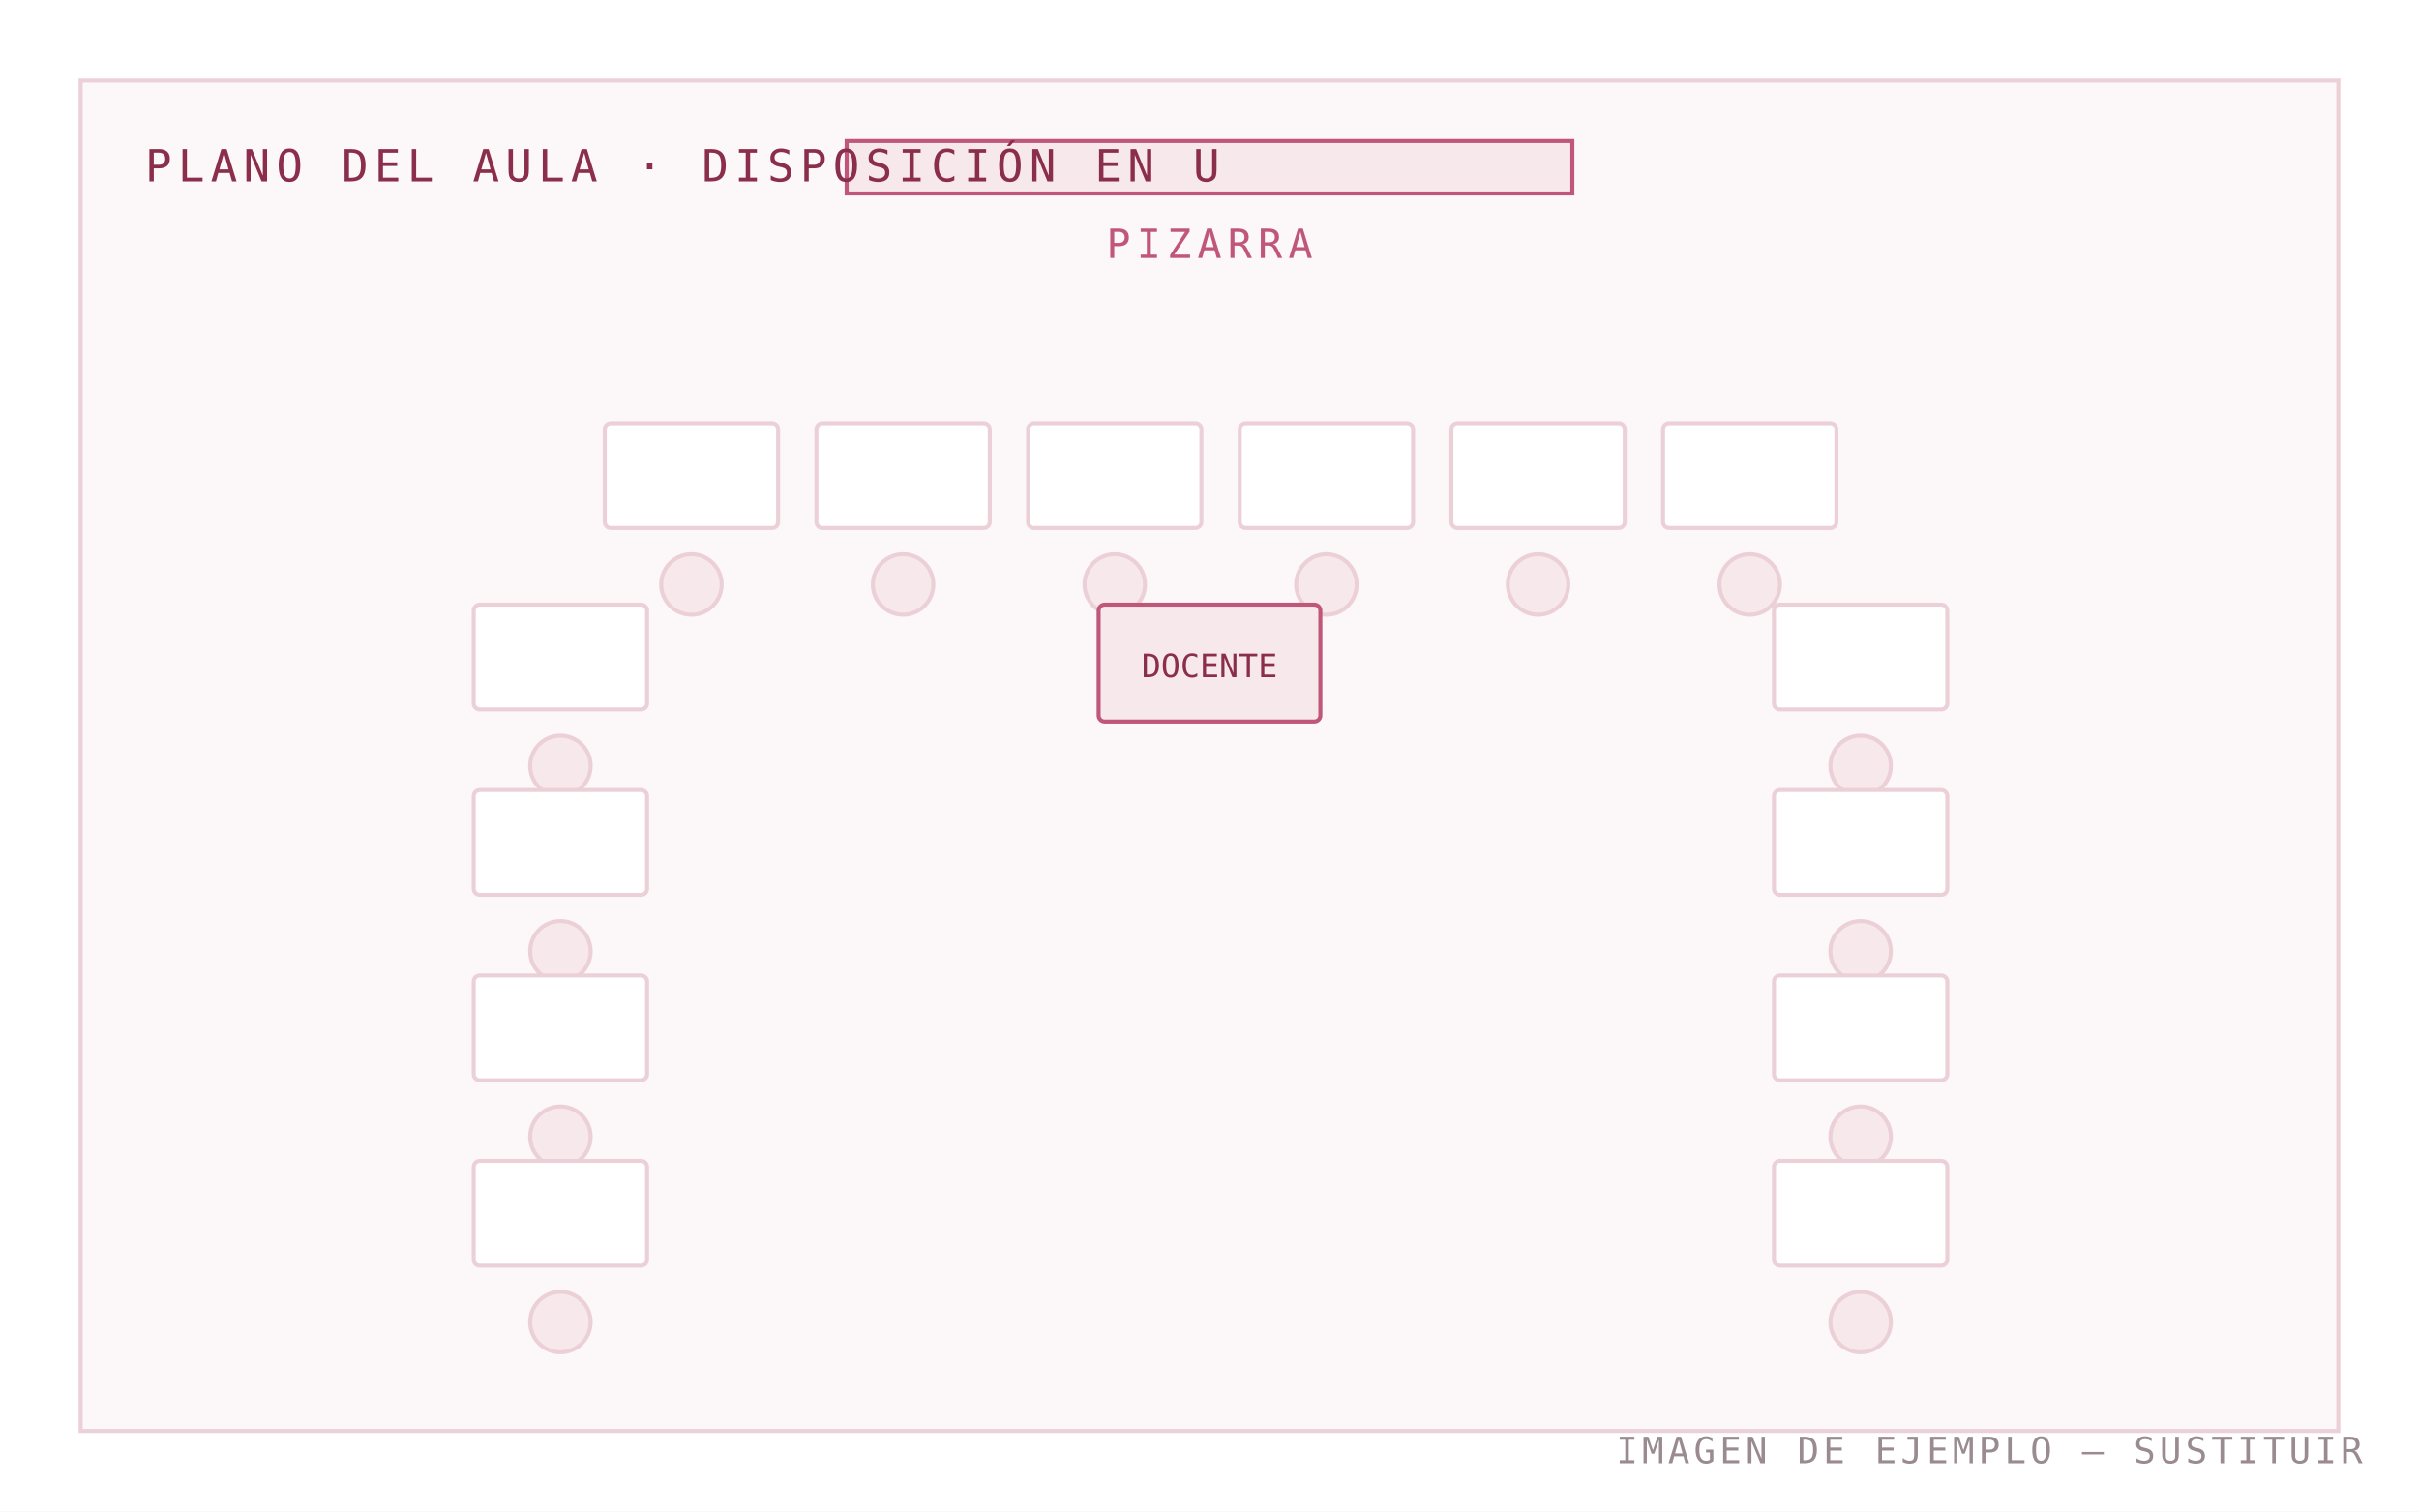
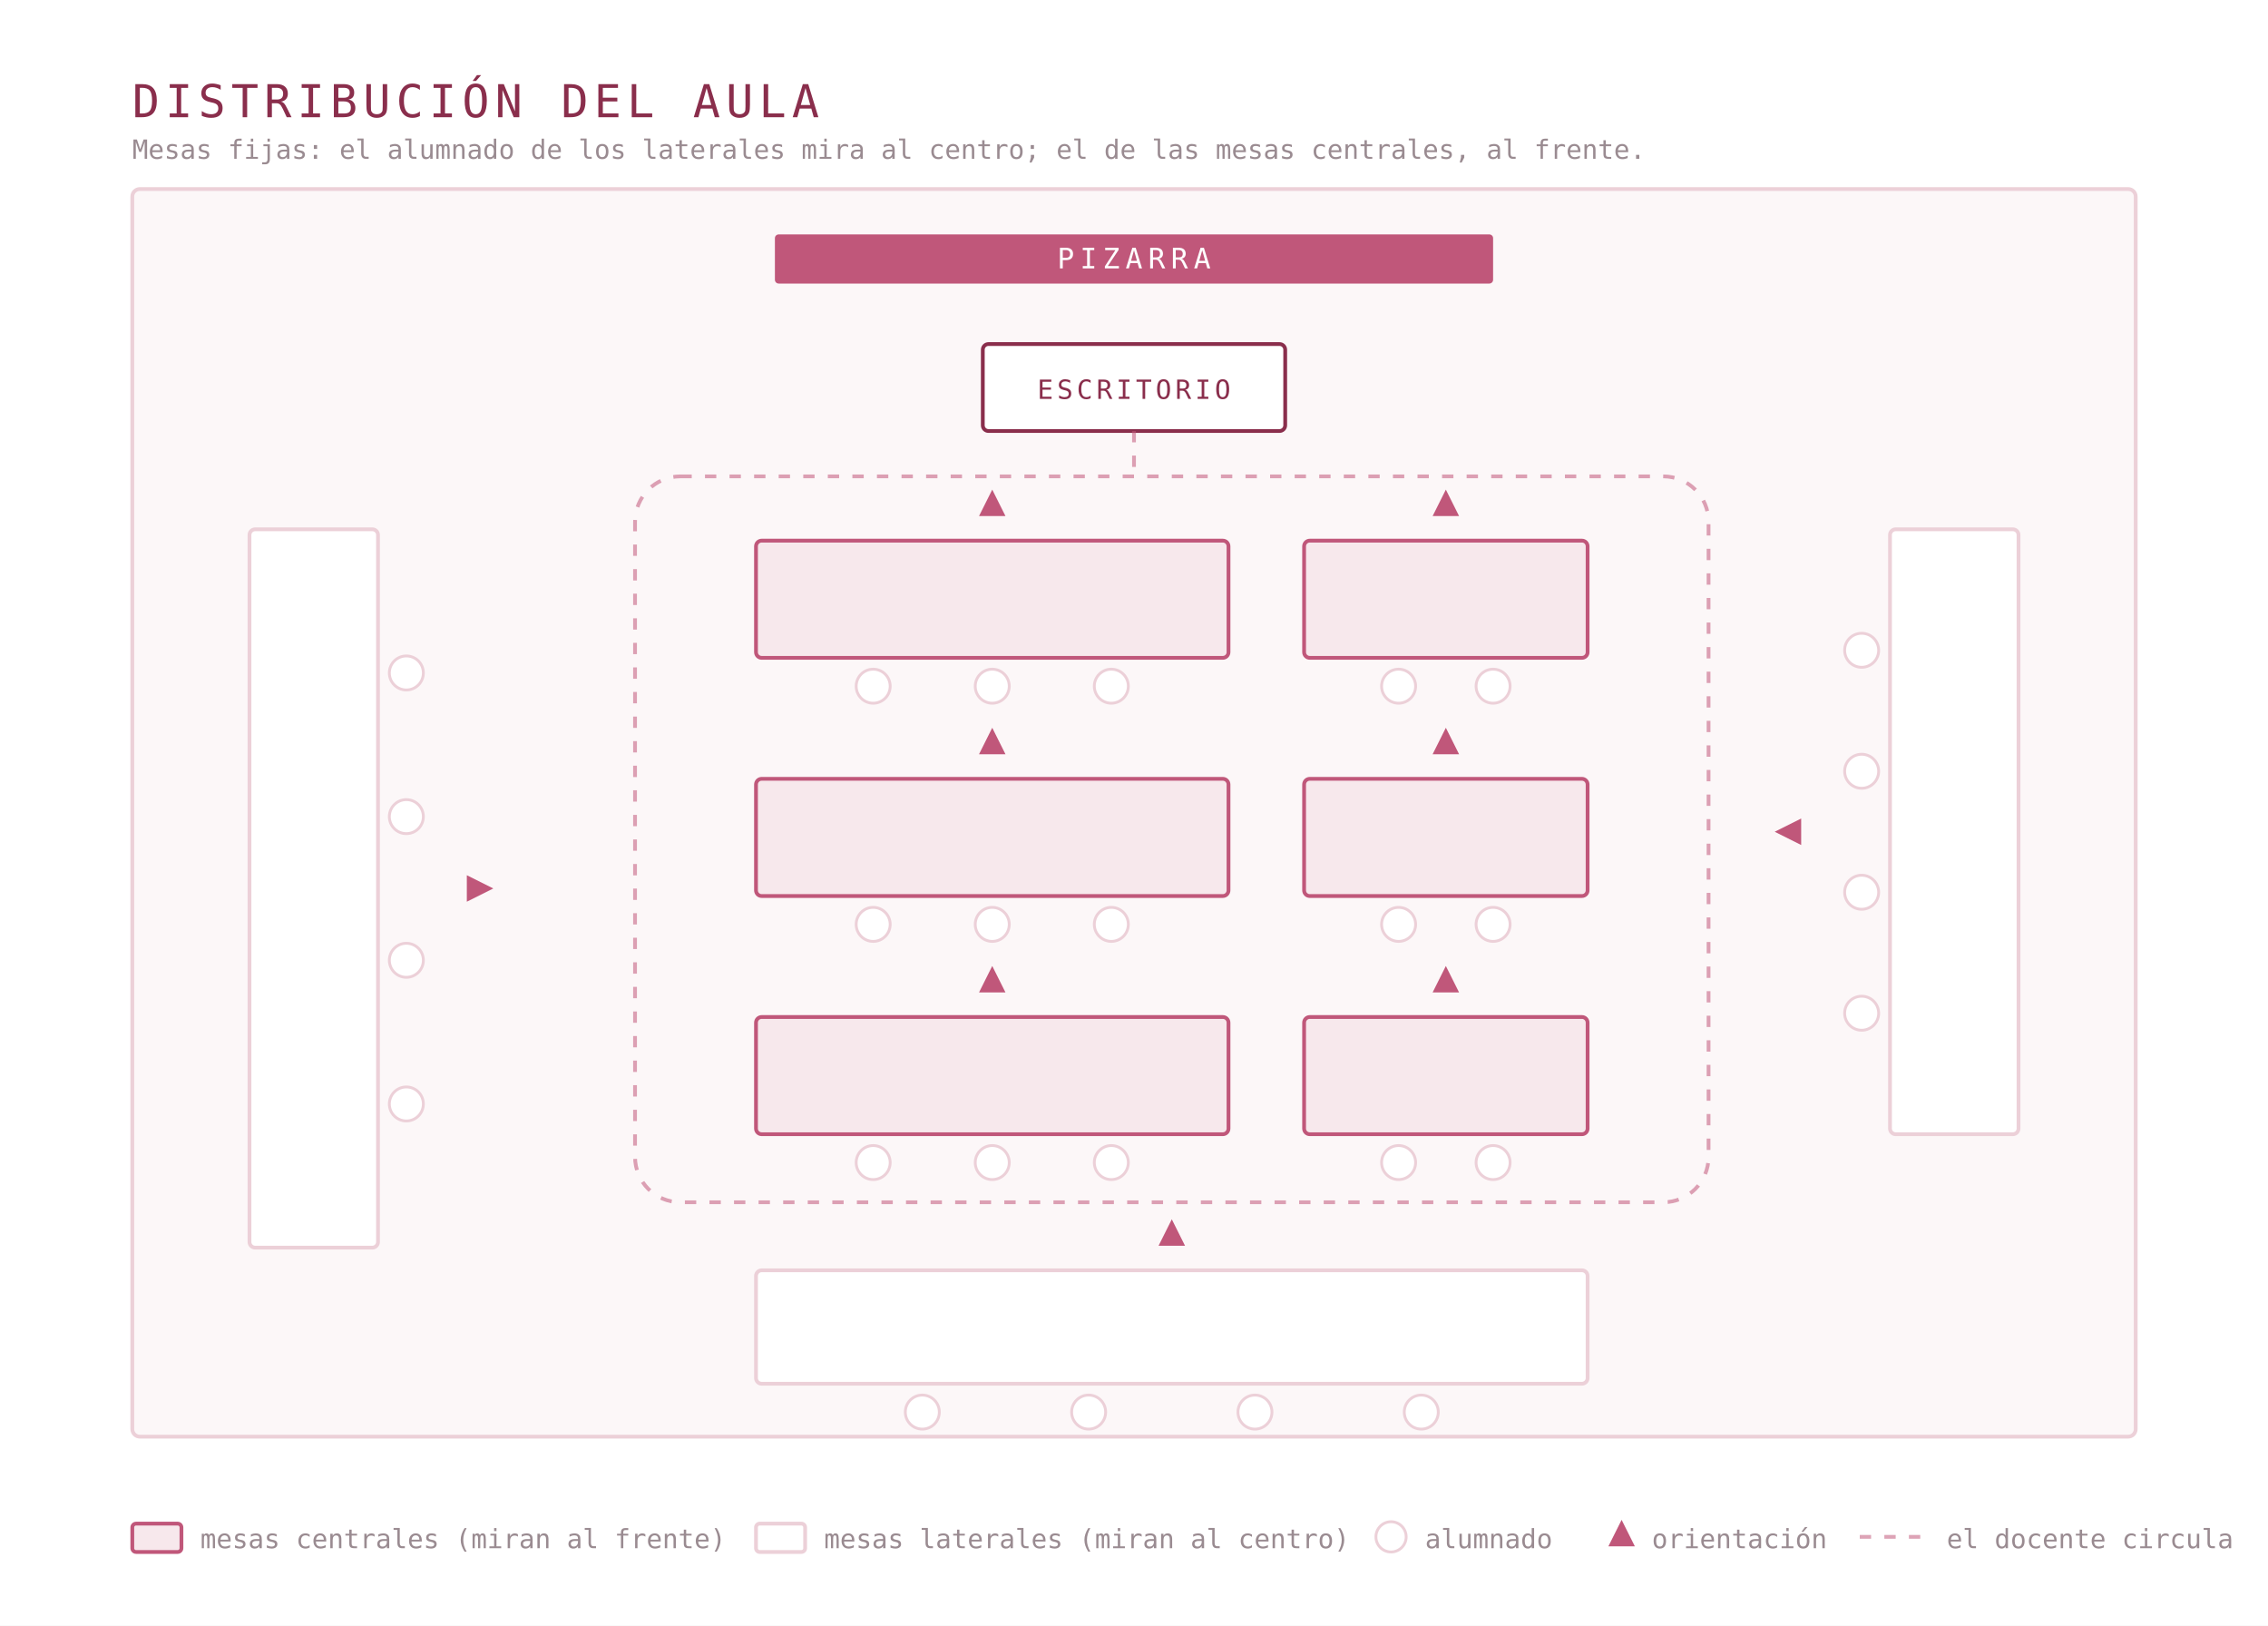
- <svg xmlns="http://www.w3.org/2000/svg" viewBox="0 0 1200 750" width="1200" height="750" role="img" aria-label="Plano del aula con las mesas dispuestas en U">
-   <rect width="1200" height="750" fill="#ffffff" />
-   <rect x="40" y="40" width="1120" height="670" fill="#fcf7f8" stroke="#ecd0d8" stroke-width="2" />
-   <rect x="420" y="70" width="360" height="26" fill="#f7e8ec" stroke="#c0577a" stroke-width="2" />
-   <text x="600" y="128" text-anchor="middle" font-family="IBM Plex Mono, Consolas, monospace" font-size="20" fill="#c0577a" letter-spacing="3">PIZARRA</text>
-   <rect x="300" y="210" width="86" height="52" rx="3" fill="#ffffff" stroke="#ecd0d8" stroke-width="2" />
-   <circle cx="343" cy="290" r="15" fill="#f7e8ec" stroke="#ecd0d8" stroke-width="2" />
-   <rect x="405" y="210" width="86" height="52" rx="3" fill="#ffffff" stroke="#ecd0d8" stroke-width="2" />
-   <circle cx="448" cy="290" r="15" fill="#f7e8ec" stroke="#ecd0d8" stroke-width="2" />
-   <rect x="510" y="210" width="86" height="52" rx="3" fill="#ffffff" stroke="#ecd0d8" stroke-width="2" />
-   <circle cx="553" cy="290" r="15" fill="#f7e8ec" stroke="#ecd0d8" stroke-width="2" />
-   <rect x="615" y="210" width="86" height="52" rx="3" fill="#ffffff" stroke="#ecd0d8" stroke-width="2" />
-   <circle cx="658" cy="290" r="15" fill="#f7e8ec" stroke="#ecd0d8" stroke-width="2" />
-   <rect x="720" y="210" width="86" height="52" rx="3" fill="#ffffff" stroke="#ecd0d8" stroke-width="2" />
-   <circle cx="763" cy="290" r="15" fill="#f7e8ec" stroke="#ecd0d8" stroke-width="2" />
-   <rect x="825" y="210" width="86" height="52" rx="3" fill="#ffffff" stroke="#ecd0d8" stroke-width="2" />
-   <circle cx="868" cy="290" r="15" fill="#f7e8ec" stroke="#ecd0d8" stroke-width="2" />
-   <rect x="235" y="300" width="86" height="52" rx="3" fill="#ffffff" stroke="#ecd0d8" stroke-width="2" />
-   <circle cx="278" cy="380" r="15" fill="#f7e8ec" stroke="#ecd0d8" stroke-width="2" />
-   <rect x="235" y="392" width="86" height="52" rx="3" fill="#ffffff" stroke="#ecd0d8" stroke-width="2" />
-   <circle cx="278" cy="472" r="15" fill="#f7e8ec" stroke="#ecd0d8" stroke-width="2" />
-   <rect x="235" y="484" width="86" height="52" rx="3" fill="#ffffff" stroke="#ecd0d8" stroke-width="2" />
-   <circle cx="278" cy="564" r="15" fill="#f7e8ec" stroke="#ecd0d8" stroke-width="2" />
-   <rect x="235" y="576" width="86" height="52" rx="3" fill="#ffffff" stroke="#ecd0d8" stroke-width="2" />
-   <circle cx="278" cy="656" r="15" fill="#f7e8ec" stroke="#ecd0d8" stroke-width="2" />
-   <rect x="880" y="300" width="86" height="52" rx="3" fill="#ffffff" stroke="#ecd0d8" stroke-width="2" />
-   <circle cx="923" cy="380" r="15" fill="#f7e8ec" stroke="#ecd0d8" stroke-width="2" />
-   <rect x="880" y="392" width="86" height="52" rx="3" fill="#ffffff" stroke="#ecd0d8" stroke-width="2" />
-   <circle cx="923" cy="472" r="15" fill="#f7e8ec" stroke="#ecd0d8" stroke-width="2" />
-   <rect x="880" y="484" width="86" height="52" rx="3" fill="#ffffff" stroke="#ecd0d8" stroke-width="2" />
-   <circle cx="923" cy="564" r="15" fill="#f7e8ec" stroke="#ecd0d8" stroke-width="2" />
-   <rect x="880" y="576" width="86" height="52" rx="3" fill="#ffffff" stroke="#ecd0d8" stroke-width="2" />
-   <circle cx="923" cy="656" r="15" fill="#f7e8ec" stroke="#ecd0d8" stroke-width="2" />
-   <rect x="545" y="300" width="110" height="58" rx="3" fill="#f7e8ec" stroke="#c0577a" stroke-width="2" />
-   <text x="600" y="336" text-anchor="middle" font-family="IBM Plex Mono, Consolas, monospace" font-size="16" fill="#8a2e4c">DOCENTE</text>
-   <text x="72" y="90" font-family="IBM Plex Mono, Consolas, monospace" font-size="22" fill="#8a2e4c" letter-spacing="3">PLANO DEL AULA · DISPOSICIÓN EN U</text>
-   <text x="1172" y="726" text-anchor="end" font-family="IBM Plex Mono, Consolas, monospace" font-size="18" fill="#9a8b91" letter-spacing="2">IMAGEN DE EJEMPLO — SUSTITUIR</text>
+ <svg xmlns="http://www.w3.org/2000/svg" viewBox="0 0 1200 860" width="1200" height="860" role="img" aria-label="Plano del aula: pizarra y escritorio del docente en la cabecera, seis mesas centrales orientadas hacia el frente y tres mesas laterales orientadas hacia el centro del aula.">
+   <rect width="1200" height="860" fill="#ffffff" />
+   <rect x="70" y="100" width="1060" height="660" rx="4" fill="#fcf7f8" stroke="#ecd0d8" stroke-width="2" />
+   <text x="70" y="62" text-anchor="start" font-family="IBM Plex Mono, Consolas, monospace" font-size="24" fill="#8a2e4c" letter-spacing="3" font-weight="normal">DISTRIBUCIÓN DEL AULA</text>
+   <text x="70" y="84" text-anchor="start" font-family="IBM Plex Mono, Consolas, monospace" font-size="14" fill="#9a8b91" letter-spacing="0" font-weight="normal">Mesas fijas: el alumnado de los laterales mira al centro; el de las mesas centrales, al frente.</text>
+   <rect x="410" y="124" width="380" height="26" rx="2" fill="#c0577a" />
+   <text x="600" y="142" text-anchor="middle" font-family="IBM Plex Mono, Consolas, monospace" font-size="15" fill="#ffffff" letter-spacing="3" font-weight="normal">PIZARRA</text>
+   <rect x="520" y="182" width="160" height="46" rx="3" fill="#ffffff" stroke="#8a2e4c" stroke-width="2" />
+   <text x="600" y="211" text-anchor="middle" font-family="IBM Plex Mono, Consolas, monospace" font-size="14" fill="#8a2e4c" letter-spacing="2" font-weight="normal">ESCRITORIO</text>
+   <rect x="400" y="286" width="250" height="62" rx="3" fill="#f7e8ec" stroke="#c0577a" stroke-width="2" />
+   <circle cx="462" cy="363" r="9" fill="#ffffff" stroke="#ecd0d8" stroke-width="1.5" />
+   <circle cx="525" cy="363" r="9" fill="#ffffff" stroke="#ecd0d8" stroke-width="1.5" />
+   <circle cx="588" cy="363" r="9" fill="#ffffff" stroke="#ecd0d8" stroke-width="1.5" />
+   <polygon points="525,259 518,273 532,273" fill="#c0577a" />
+   <rect x="690" y="286" width="150" height="62" rx="3" fill="#f7e8ec" stroke="#c0577a" stroke-width="2" />
+   <circle cx="740" cy="363" r="9" fill="#ffffff" stroke="#ecd0d8" stroke-width="1.5" />
+   <circle cx="790" cy="363" r="9" fill="#ffffff" stroke="#ecd0d8" stroke-width="1.5" />
+   <polygon points="765,259 758,273 772,273" fill="#c0577a" />
+   <rect x="400" y="412" width="250" height="62" rx="3" fill="#f7e8ec" stroke="#c0577a" stroke-width="2" />
+   <circle cx="462" cy="489" r="9" fill="#ffffff" stroke="#ecd0d8" stroke-width="1.5" />
+   <circle cx="525" cy="489" r="9" fill="#ffffff" stroke="#ecd0d8" stroke-width="1.5" />
+   <circle cx="588" cy="489" r="9" fill="#ffffff" stroke="#ecd0d8" stroke-width="1.5" />
+   <polygon points="525,385 518,399 532,399" fill="#c0577a" />
+   <rect x="690" y="412" width="150" height="62" rx="3" fill="#f7e8ec" stroke="#c0577a" stroke-width="2" />
+   <circle cx="740" cy="489" r="9" fill="#ffffff" stroke="#ecd0d8" stroke-width="1.5" />
+   <circle cx="790" cy="489" r="9" fill="#ffffff" stroke="#ecd0d8" stroke-width="1.5" />
+   <polygon points="765,385 758,399 772,399" fill="#c0577a" />
+   <rect x="400" y="538" width="250" height="62" rx="3" fill="#f7e8ec" stroke="#c0577a" stroke-width="2" />
+   <circle cx="462" cy="615" r="9" fill="#ffffff" stroke="#ecd0d8" stroke-width="1.5" />
+   <circle cx="525" cy="615" r="9" fill="#ffffff" stroke="#ecd0d8" stroke-width="1.5" />
+   <circle cx="588" cy="615" r="9" fill="#ffffff" stroke="#ecd0d8" stroke-width="1.5" />
+   <polygon points="525,511 518,525 532,525" fill="#c0577a" />
+   <rect x="690" y="538" width="150" height="62" rx="3" fill="#f7e8ec" stroke="#c0577a" stroke-width="2" />
+   <circle cx="740" cy="615" r="9" fill="#ffffff" stroke="#ecd0d8" stroke-width="1.5" />
+   <circle cx="790" cy="615" r="9" fill="#ffffff" stroke="#ecd0d8" stroke-width="1.5" />
+   <polygon points="765,511 758,525 772,525" fill="#c0577a" />
+   <rect x="132" y="280" width="68" height="380" rx="3" fill="#ffffff" stroke="#ecd0d8" stroke-width="2" />
+   <circle cx="215" cy="356" r="9" fill="#ffffff" stroke="#ecd0d8" stroke-width="1.5" />
+   <circle cx="215" cy="432" r="9" fill="#ffffff" stroke="#ecd0d8" stroke-width="1.5" />
+   <circle cx="215" cy="508" r="9" fill="#ffffff" stroke="#ecd0d8" stroke-width="1.5" />
+   <circle cx="215" cy="584" r="9" fill="#ffffff" stroke="#ecd0d8" stroke-width="1.5" />
+   <polygon points="261,470 247,463 247,477" fill="#c0577a" />
+   <rect x="1000" y="280" width="68" height="320" rx="3" fill="#ffffff" stroke="#ecd0d8" stroke-width="2" />
+   <circle cx="985" cy="344" r="9" fill="#ffffff" stroke="#ecd0d8" stroke-width="1.5" />
+   <circle cx="985" cy="408" r="9" fill="#ffffff" stroke="#ecd0d8" stroke-width="1.5" />
+   <circle cx="985" cy="472" r="9" fill="#ffffff" stroke="#ecd0d8" stroke-width="1.5" />
+   <circle cx="985" cy="536" r="9" fill="#ffffff" stroke="#ecd0d8" stroke-width="1.5" />
+   <polygon points="939,440 953,433 953,447" fill="#c0577a" />
+   <rect x="400" y="672" width="440" height="60" rx="3" fill="#ffffff" stroke="#ecd0d8" stroke-width="2" />
+   <circle cx="488" cy="747" r="9" fill="#ffffff" stroke="#ecd0d8" stroke-width="1.5" />
+   <circle cx="576" cy="747" r="9" fill="#ffffff" stroke="#ecd0d8" stroke-width="1.5" />
+   <circle cx="664" cy="747" r="9" fill="#ffffff" stroke="#ecd0d8" stroke-width="1.5" />
+   <circle cx="752" cy="747" r="9" fill="#ffffff" stroke="#ecd0d8" stroke-width="1.5" />
+   <polygon points="620,645 613,659 627,659" fill="#c0577a" />
+   <line x1="600" y1="228" x2="600" y2="252" stroke="#c0577a" stroke-width="2" stroke-dasharray="6 7" stroke-opacity="0.55" />
+   <rect x="336" y="252" width="568" height="384" rx="24" fill="none" stroke="#c0577a" stroke-width="2" stroke-dasharray="6 7" stroke-opacity="0.55" />
+   <rect x="70" y="806" width="26" height="15" rx="2" fill="#f7e8ec" stroke="#c0577a" stroke-width="2" />
+   <text x="106" y="819" text-anchor="start" font-family="IBM Plex Mono, Consolas, monospace" font-size="14" fill="#9a8b91" letter-spacing="0" font-weight="normal">mesas centrales (miran al frente)</text>
+   <rect x="400" y="806" width="26" height="15" rx="2" fill="#ffffff" stroke="#ecd0d8" stroke-width="2" />
+   <text x="436" y="819" text-anchor="start" font-family="IBM Plex Mono, Consolas, monospace" font-size="14" fill="#9a8b91" letter-spacing="0" font-weight="normal">mesas laterales (miran al centro)</text>
+   <circle cx="736" cy="813" r="8" fill="#ffffff" stroke="#ecd0d8" stroke-width="1.5" />
+   <text x="754" y="819" text-anchor="start" font-family="IBM Plex Mono, Consolas, monospace" font-size="14" fill="#9a8b91" letter-spacing="0" font-weight="normal">alumnado</text>
+   <polygon points="858,804 851,818 865,818" fill="#c0577a" />
+   <text x="874" y="819" text-anchor="start" font-family="IBM Plex Mono, Consolas, monospace" font-size="14" fill="#9a8b91" letter-spacing="0" font-weight="normal">orientación</text>
+   <line x1="984" y1="813" x2="1020" y2="813" stroke="#c0577a" stroke-width="2" stroke-dasharray="6 7" stroke-opacity="0.55" />
+   <text x="1030" y="819" text-anchor="start" font-family="IBM Plex Mono, Consolas, monospace" font-size="14" fill="#9a8b91" letter-spacing="0" font-weight="normal">el docente circula</text>
</svg>
